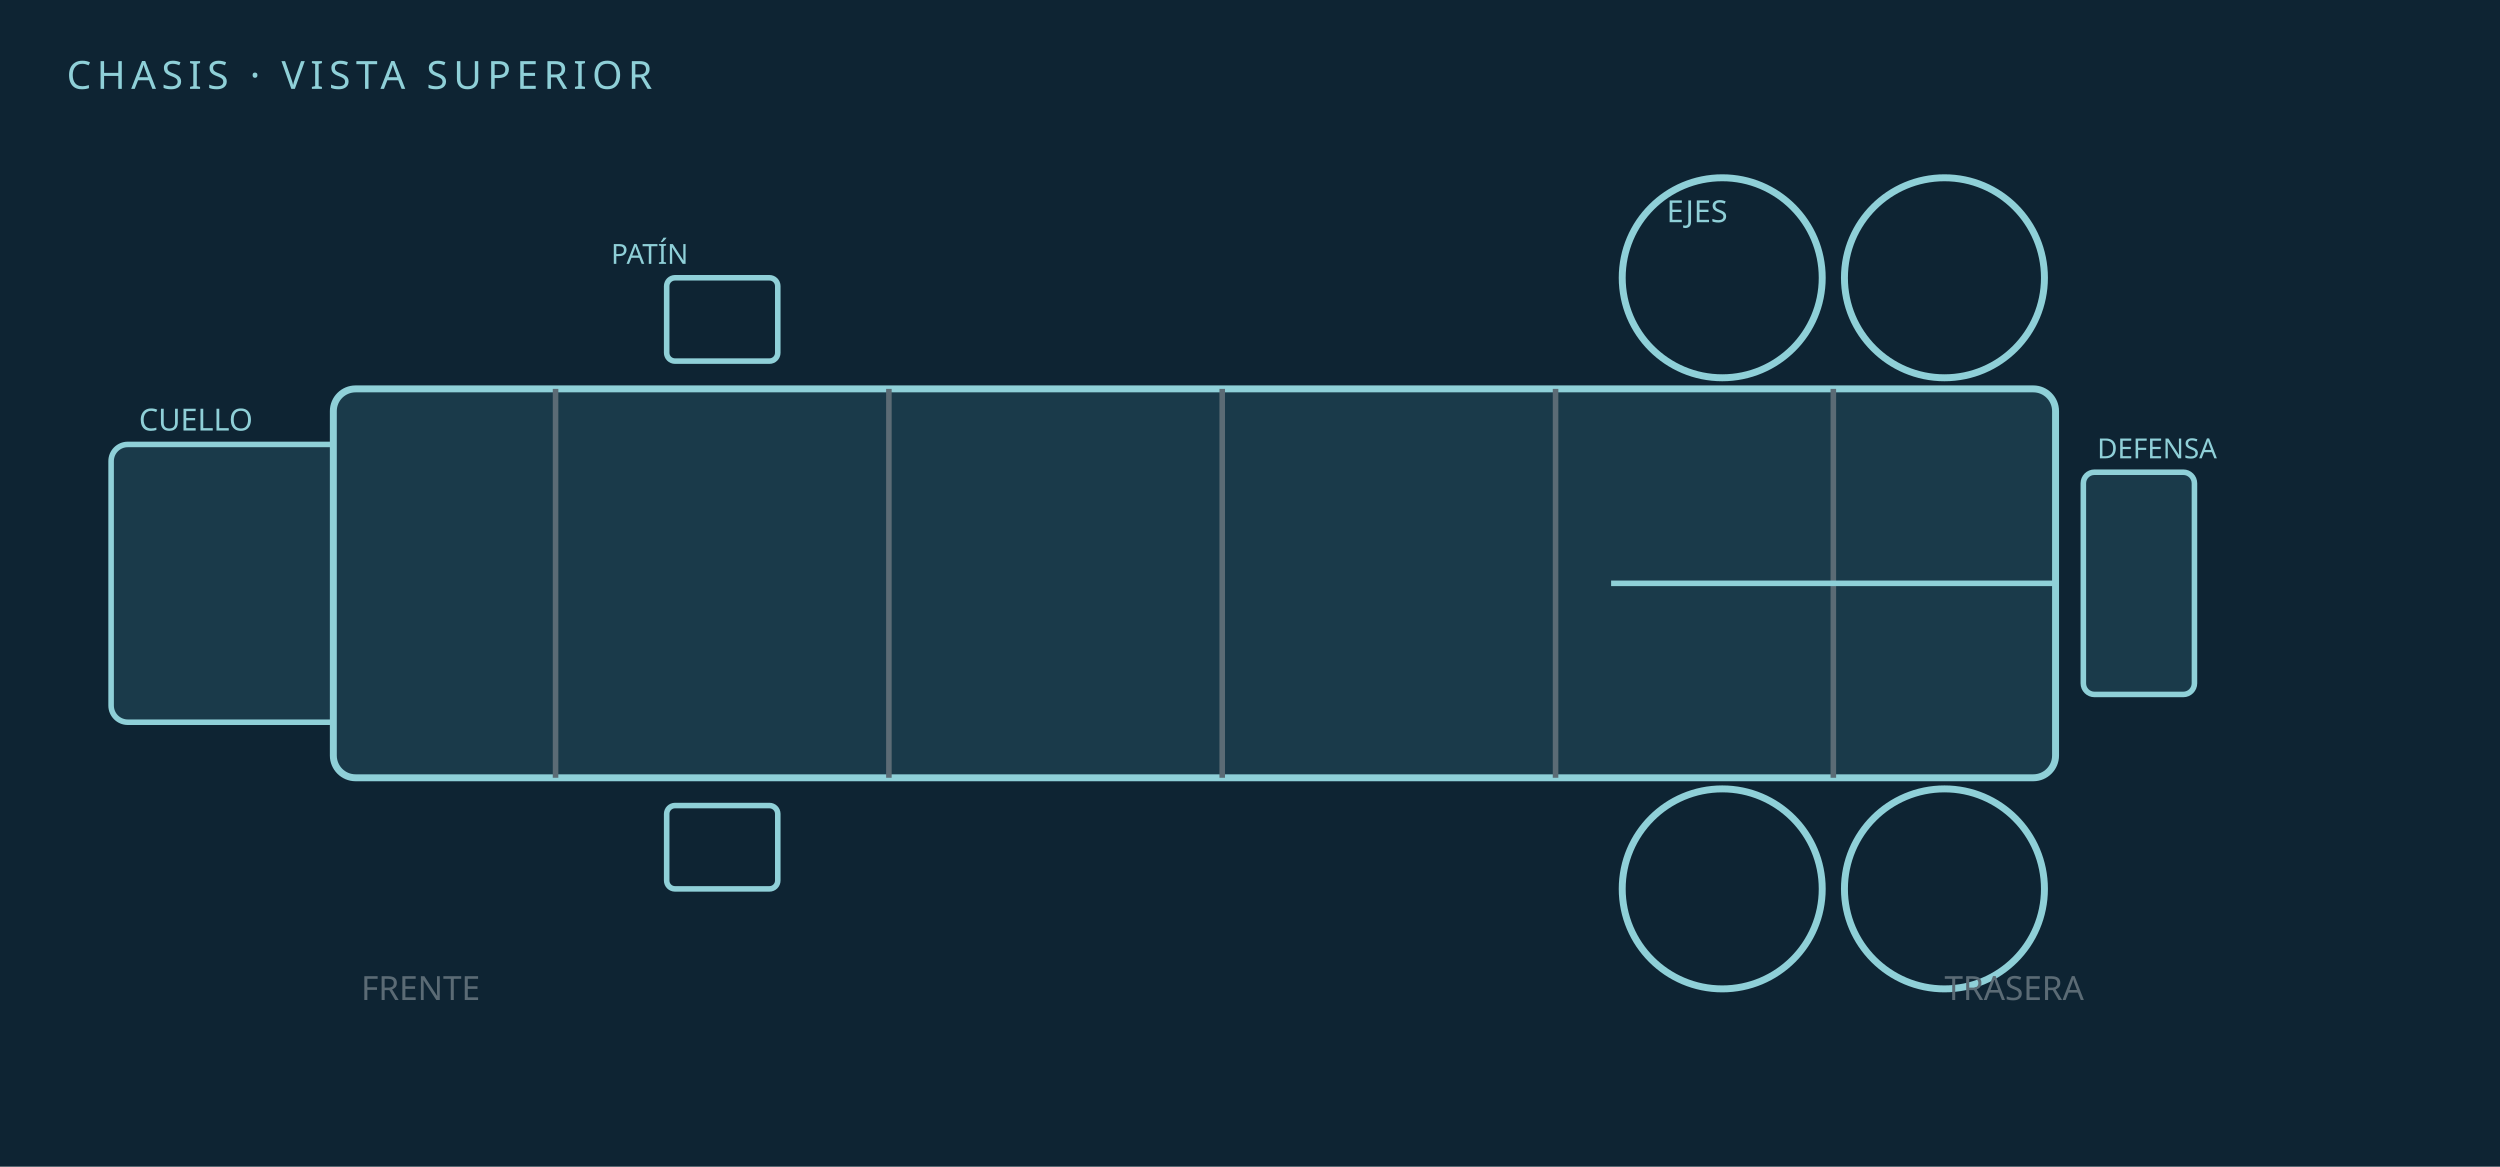
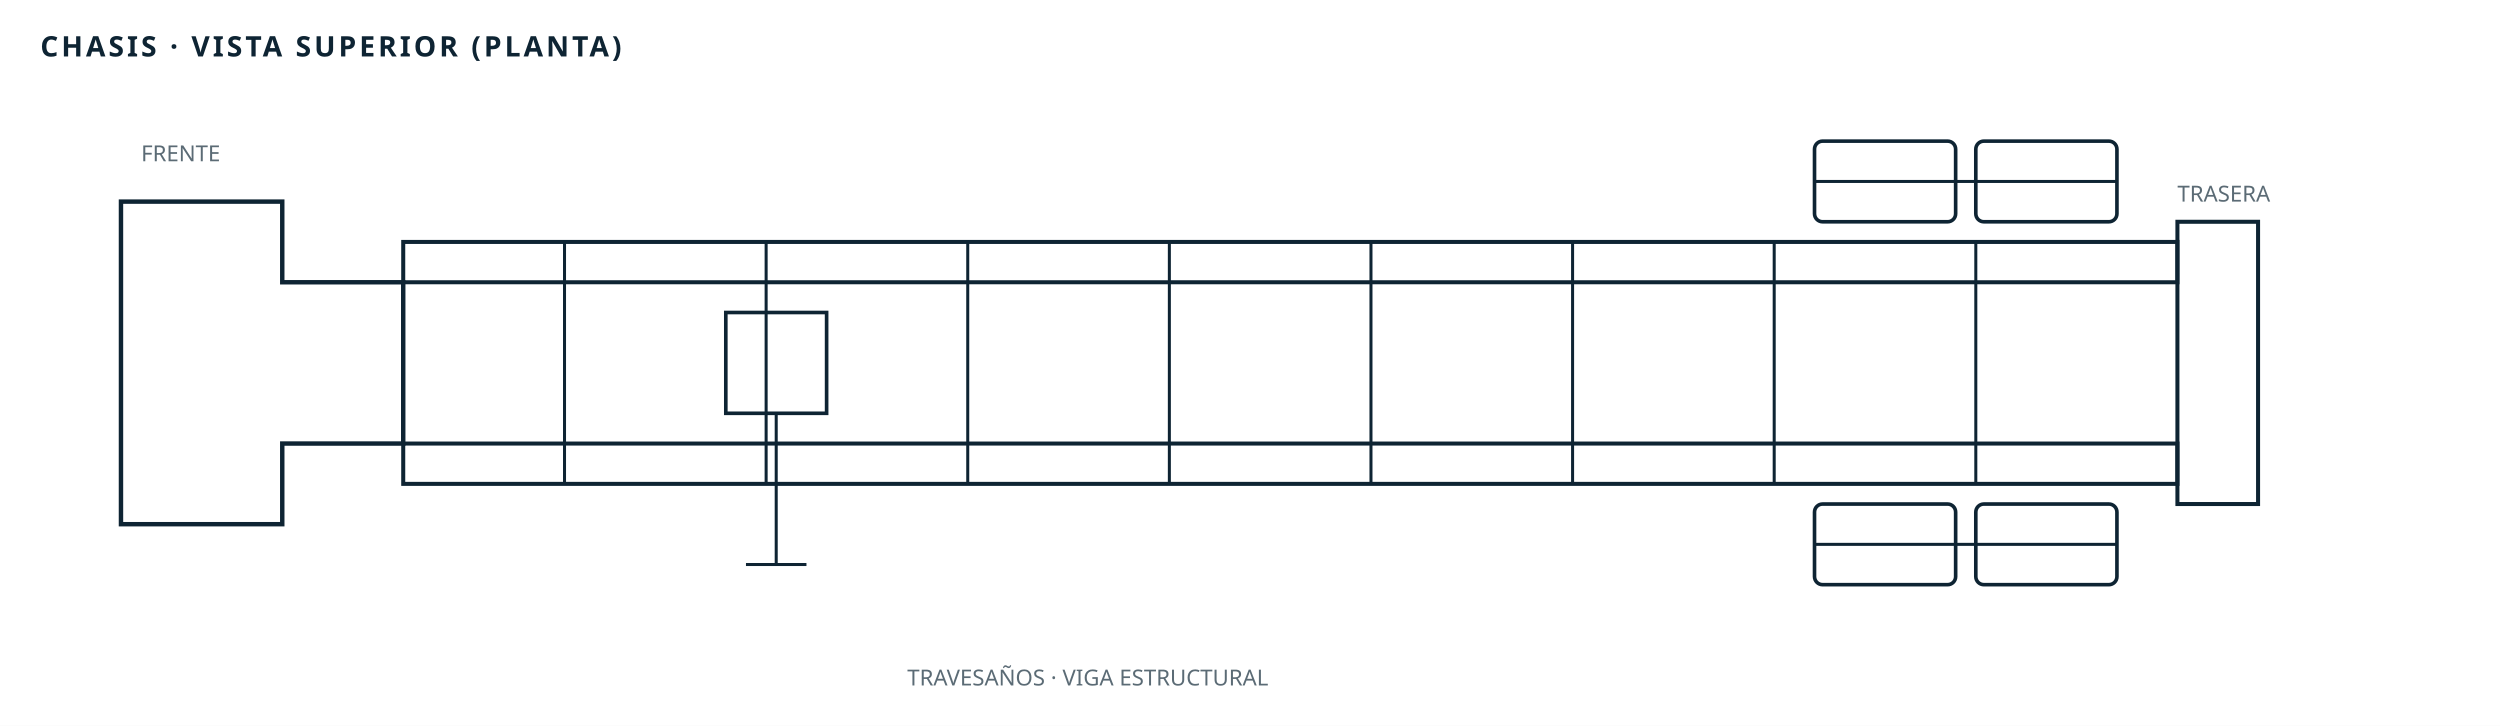
- <svg xmlns="http://www.w3.org/2000/svg" viewBox="0 0 900 420" width="900" height="420">
-   <rect width="900" height="420" fill="#0e2433" />
-   <text x="24" y="32" fill="#8fd0d8" font-family="system-ui,sans-serif" font-size="14" letter-spacing="2">CHASIS · VISTA SUPERIOR</text>
-   <rect x="40" y="160" width="90" height="100" rx="6" fill="#1a3a4a" stroke="#8fd0d8" stroke-width="2" />
-   <text x="50" y="155" fill="#8fd0d8" font-size="11" font-family="system-ui">CUELLO</text>
-   <rect x="120" y="140" width="620" height="140" rx="8" fill="#1a3a4a" stroke="#8fd0d8" stroke-width="2.5" />
-   <line x1="200" y1="140" x2="200" y2="280" stroke="#5b6b75" stroke-width="2" />
-   <line x1="320" y1="140" x2="320" y2="280" stroke="#5b6b75" stroke-width="2" />
-   <line x1="440" y1="140" x2="440" y2="280" stroke="#5b6b75" stroke-width="2" />
-   <line x1="560" y1="140" x2="560" y2="280" stroke="#5b6b75" stroke-width="2" />
-   <line x1="660" y1="140" x2="660" y2="280" stroke="#5b6b75" stroke-width="2" />
-   <rect x="240" y="100" width="40" height="30" rx="3" fill="none" stroke="#8fd0d8" stroke-width="2" />
-   <rect x="240" y="290" width="40" height="30" rx="3" fill="none" stroke="#8fd0d8" stroke-width="2" />
-   <text x="220" y="95" fill="#8fd0d8" font-size="10" font-family="system-ui">PATÍN</text>
-   <circle cx="620" cy="100" r="36" fill="none" stroke="#8fd0d8" stroke-width="2.5" />
-   <circle cx="620" cy="320" r="36" fill="none" stroke="#8fd0d8" stroke-width="2.5" />
-   <circle cx="700" cy="100" r="36" fill="none" stroke="#8fd0d8" stroke-width="2.5" />
-   <circle cx="700" cy="320" r="36" fill="none" stroke="#8fd0d8" stroke-width="2.5" />
-   <line x1="580" y1="210" x2="740" y2="210" stroke="#8fd0d8" stroke-width="2" />
-   <text x="600" y="80" fill="#8fd0d8" font-size="11" font-family="system-ui">EJES</text>
-   <rect x="750" y="170" width="40" height="80" rx="4" fill="#1a3a4a" stroke="#8fd0d8" stroke-width="2" />
-   <text x="755" y="165" fill="#8fd0d8" font-size="10" font-family="system-ui">DEFENSA</text>
-   <text x="130" y="360" fill="#5b6b75" font-size="12" font-family="system-ui">FRENTE</text>
-   <text x="700" y="360" fill="#5b6b75" font-size="12" font-family="system-ui">TRASERA</text>
+ <svg xmlns="http://www.w3.org/2000/svg" viewBox="0 0 1240 360" width="1240" height="360">
+   <rect width="1240" height="360" fill="#ffffff" />
+   <text x="20" y="28" fill="#0e2433" font-family="system-ui,sans-serif" font-size="14" font-weight="600" letter-spacing="1.5">CHASIS · VISTA SUPERIOR (PLANTA)</text>
+   <path d="M60 100 L60 260 L140 260 L140 220 L200 220 L200 140 L140 140 L140 100 Z" fill="none" stroke="#0e2433" stroke-width="2.2" />
+   <rect x="200" y="120" width="880" height="20" fill="none" stroke="#0e2433" stroke-width="2" />
+   <rect x="200" y="220" width="880" height="20" fill="none" stroke="#0e2433" stroke-width="2" />
+   <line x1="280" y1="120" x2="280" y2="240" stroke="#0e2433" stroke-width="1.5" />
+   <line x1="380" y1="120" x2="380" y2="240" stroke="#0e2433" stroke-width="1.5" />
+   <line x1="480" y1="120" x2="480" y2="240" stroke="#0e2433" stroke-width="1.5" />
+   <line x1="580" y1="120" x2="580" y2="240" stroke="#0e2433" stroke-width="1.5" />
+   <line x1="680" y1="120" x2="680" y2="240" stroke="#0e2433" stroke-width="1.5" />
+   <line x1="780" y1="120" x2="780" y2="240" stroke="#0e2433" stroke-width="1.5" />
+   <line x1="880" y1="120" x2="880" y2="240" stroke="#0e2433" stroke-width="1.5" />
+   <line x1="980" y1="120" x2="980" y2="240" stroke="#0e2433" stroke-width="1.5" />
+   <rect x="360" y="155" width="50" height="50" fill="none" stroke="#0e2433" stroke-width="1.8" />
+   <line x1="385" y1="205" x2="385" y2="280" stroke="#0e2433" stroke-width="1.5" />
+   <line x1="370" y1="280" x2="400" y2="280" stroke="#0e2433" stroke-width="1.5" />
+   <rect x="900" y="70" width="70" height="40" rx="4" fill="none" stroke="#0e2433" stroke-width="1.8" />
+   <rect x="980" y="70" width="70" height="40" rx="4" fill="none" stroke="#0e2433" stroke-width="1.8" />
+   <rect x="900" y="250" width="70" height="40" rx="4" fill="none" stroke="#0e2433" stroke-width="1.8" />
+   <rect x="980" y="250" width="70" height="40" rx="4" fill="none" stroke="#0e2433" stroke-width="1.8" />
+   <line x1="900" y1="90" x2="1050" y2="90" stroke="#0e2433" stroke-width="1.5" />
+   <line x1="900" y1="270" x2="1050" y2="270" stroke="#0e2433" stroke-width="1.5" />
+   <rect x="1080" y="110" width="40" height="140" fill="none" stroke="#0e2433" stroke-width="2" />
+   <text x="70" y="80" fill="#5b6b75" font-size="11" font-family="system-ui">FRENTE</text>
+   <text x="1080" y="100" fill="#5b6b75" font-size="11" font-family="system-ui">TRASERA</text>
+   <text x="450" y="340" fill="#5b6b75" font-size="11" font-family="system-ui">TRAVESAÑOS · VIGA ESTRUCTURAL</text>
</svg>
